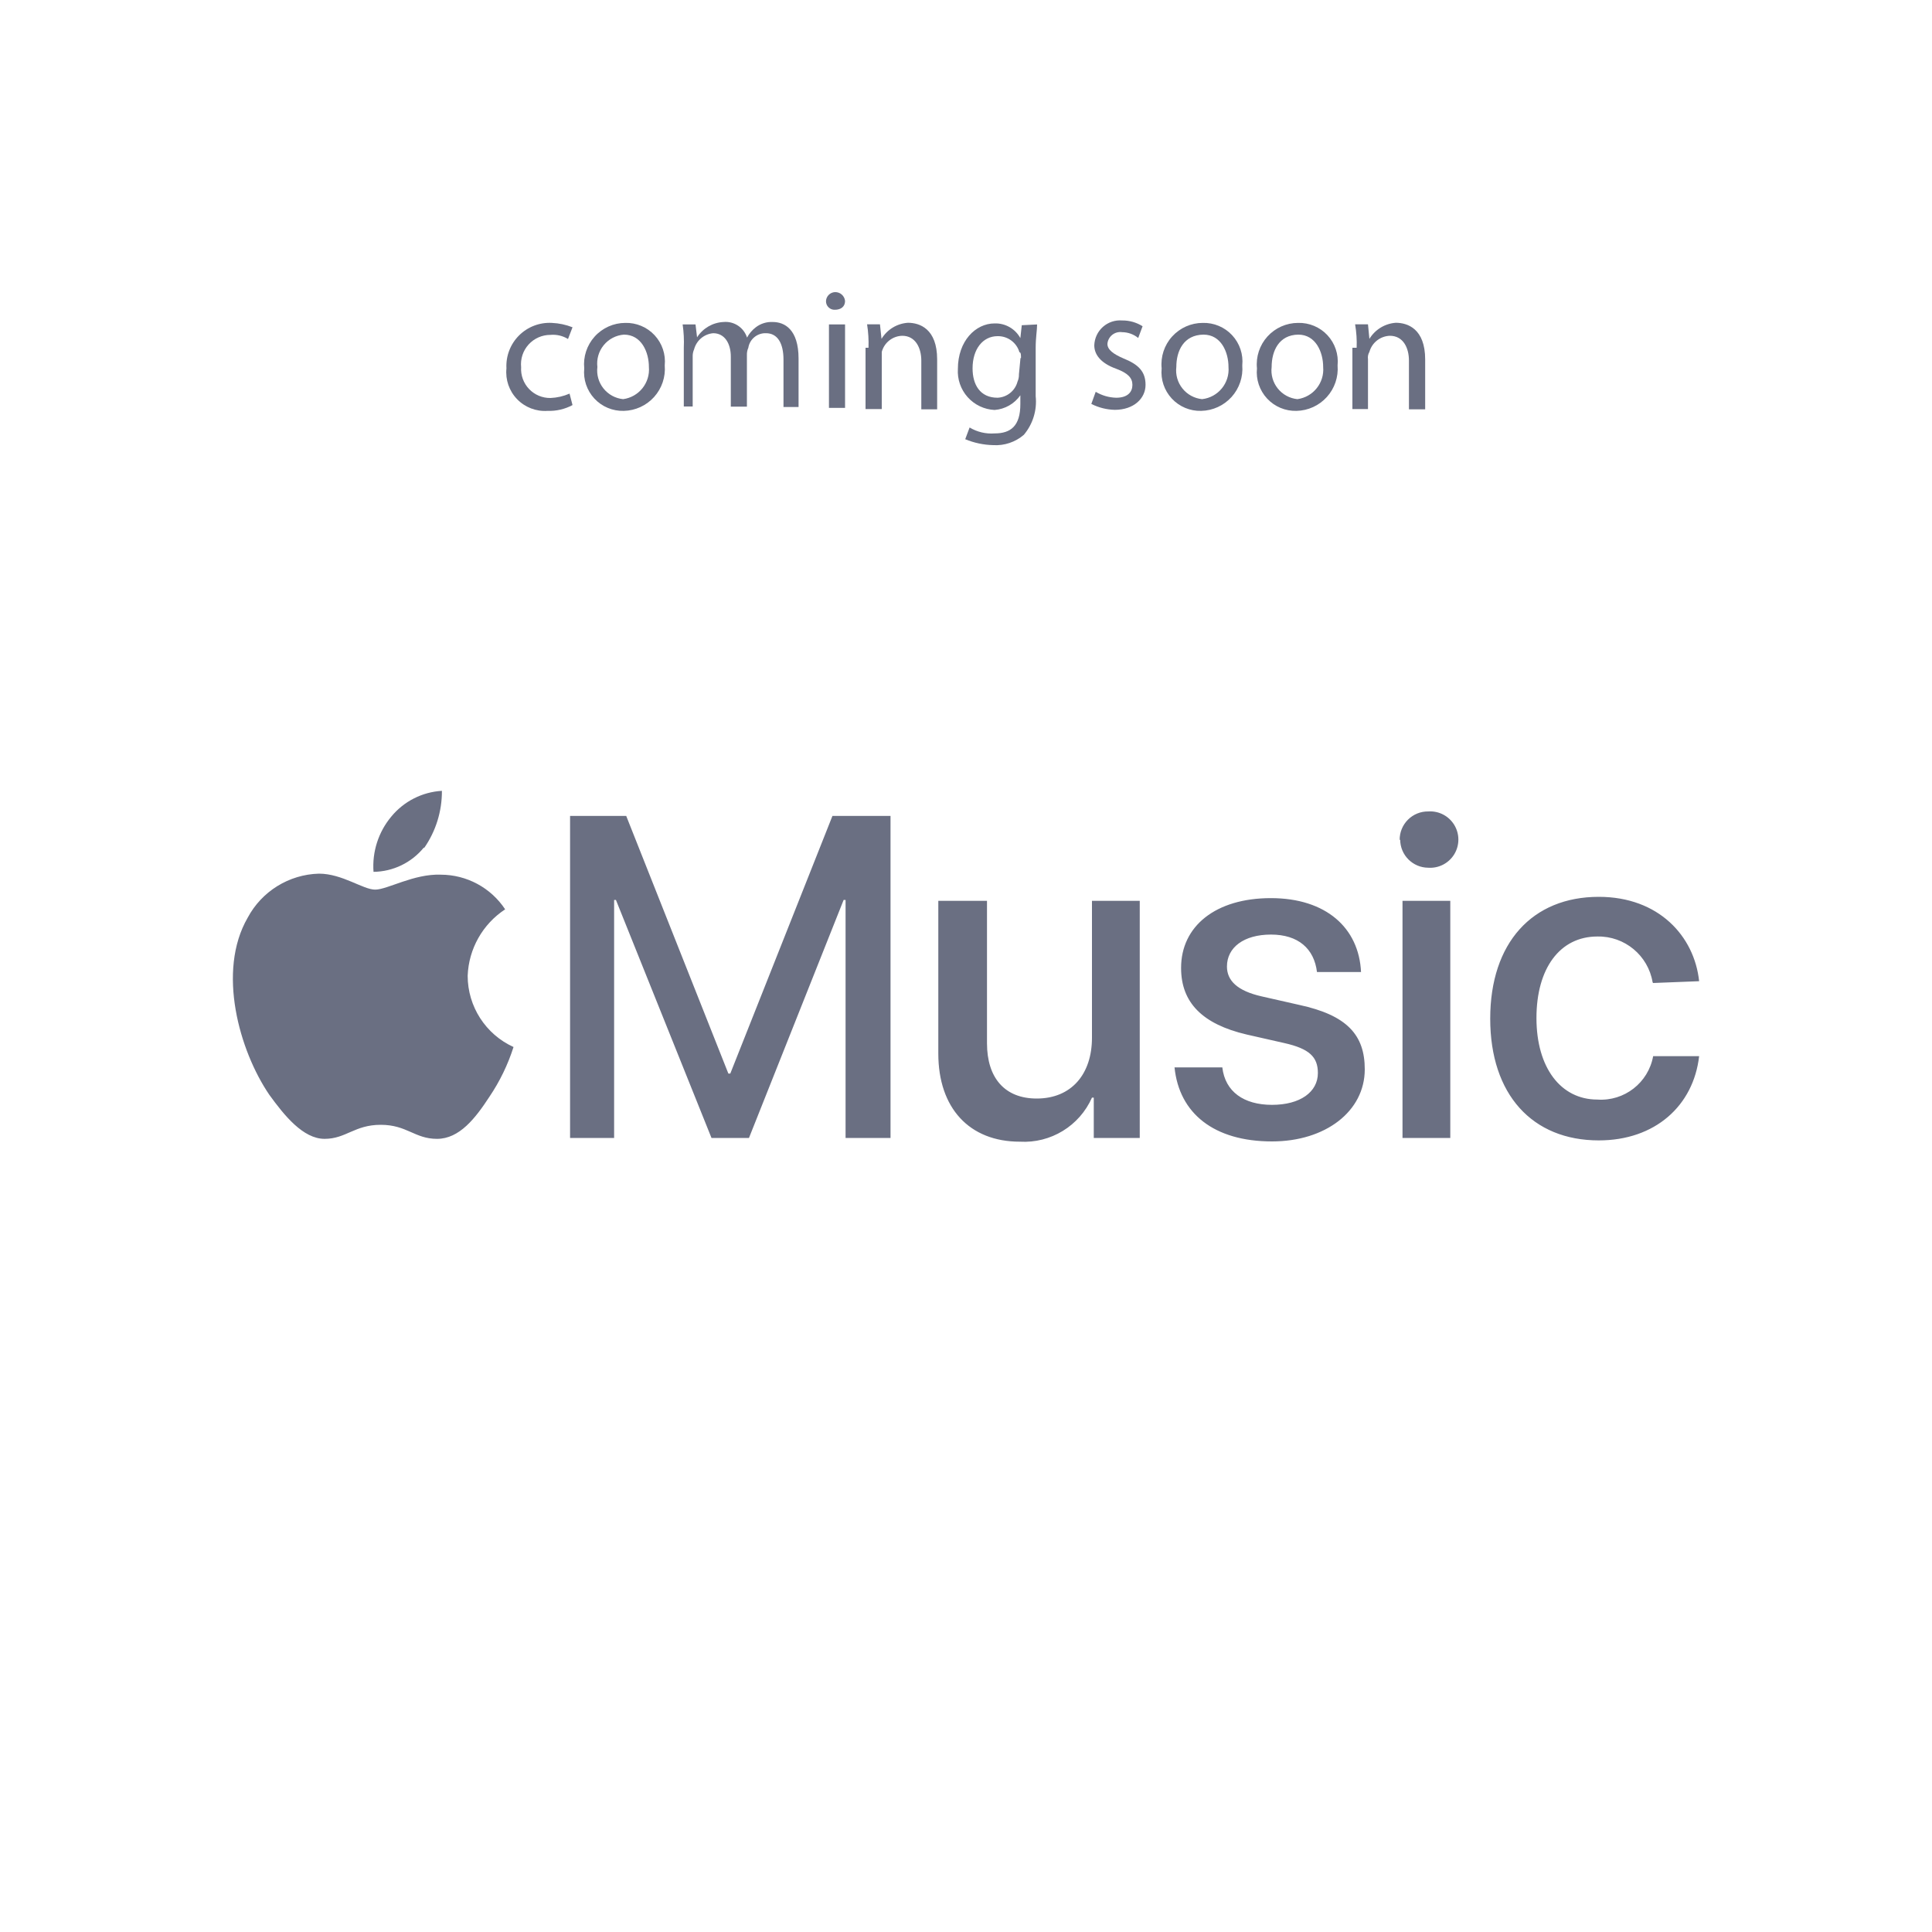
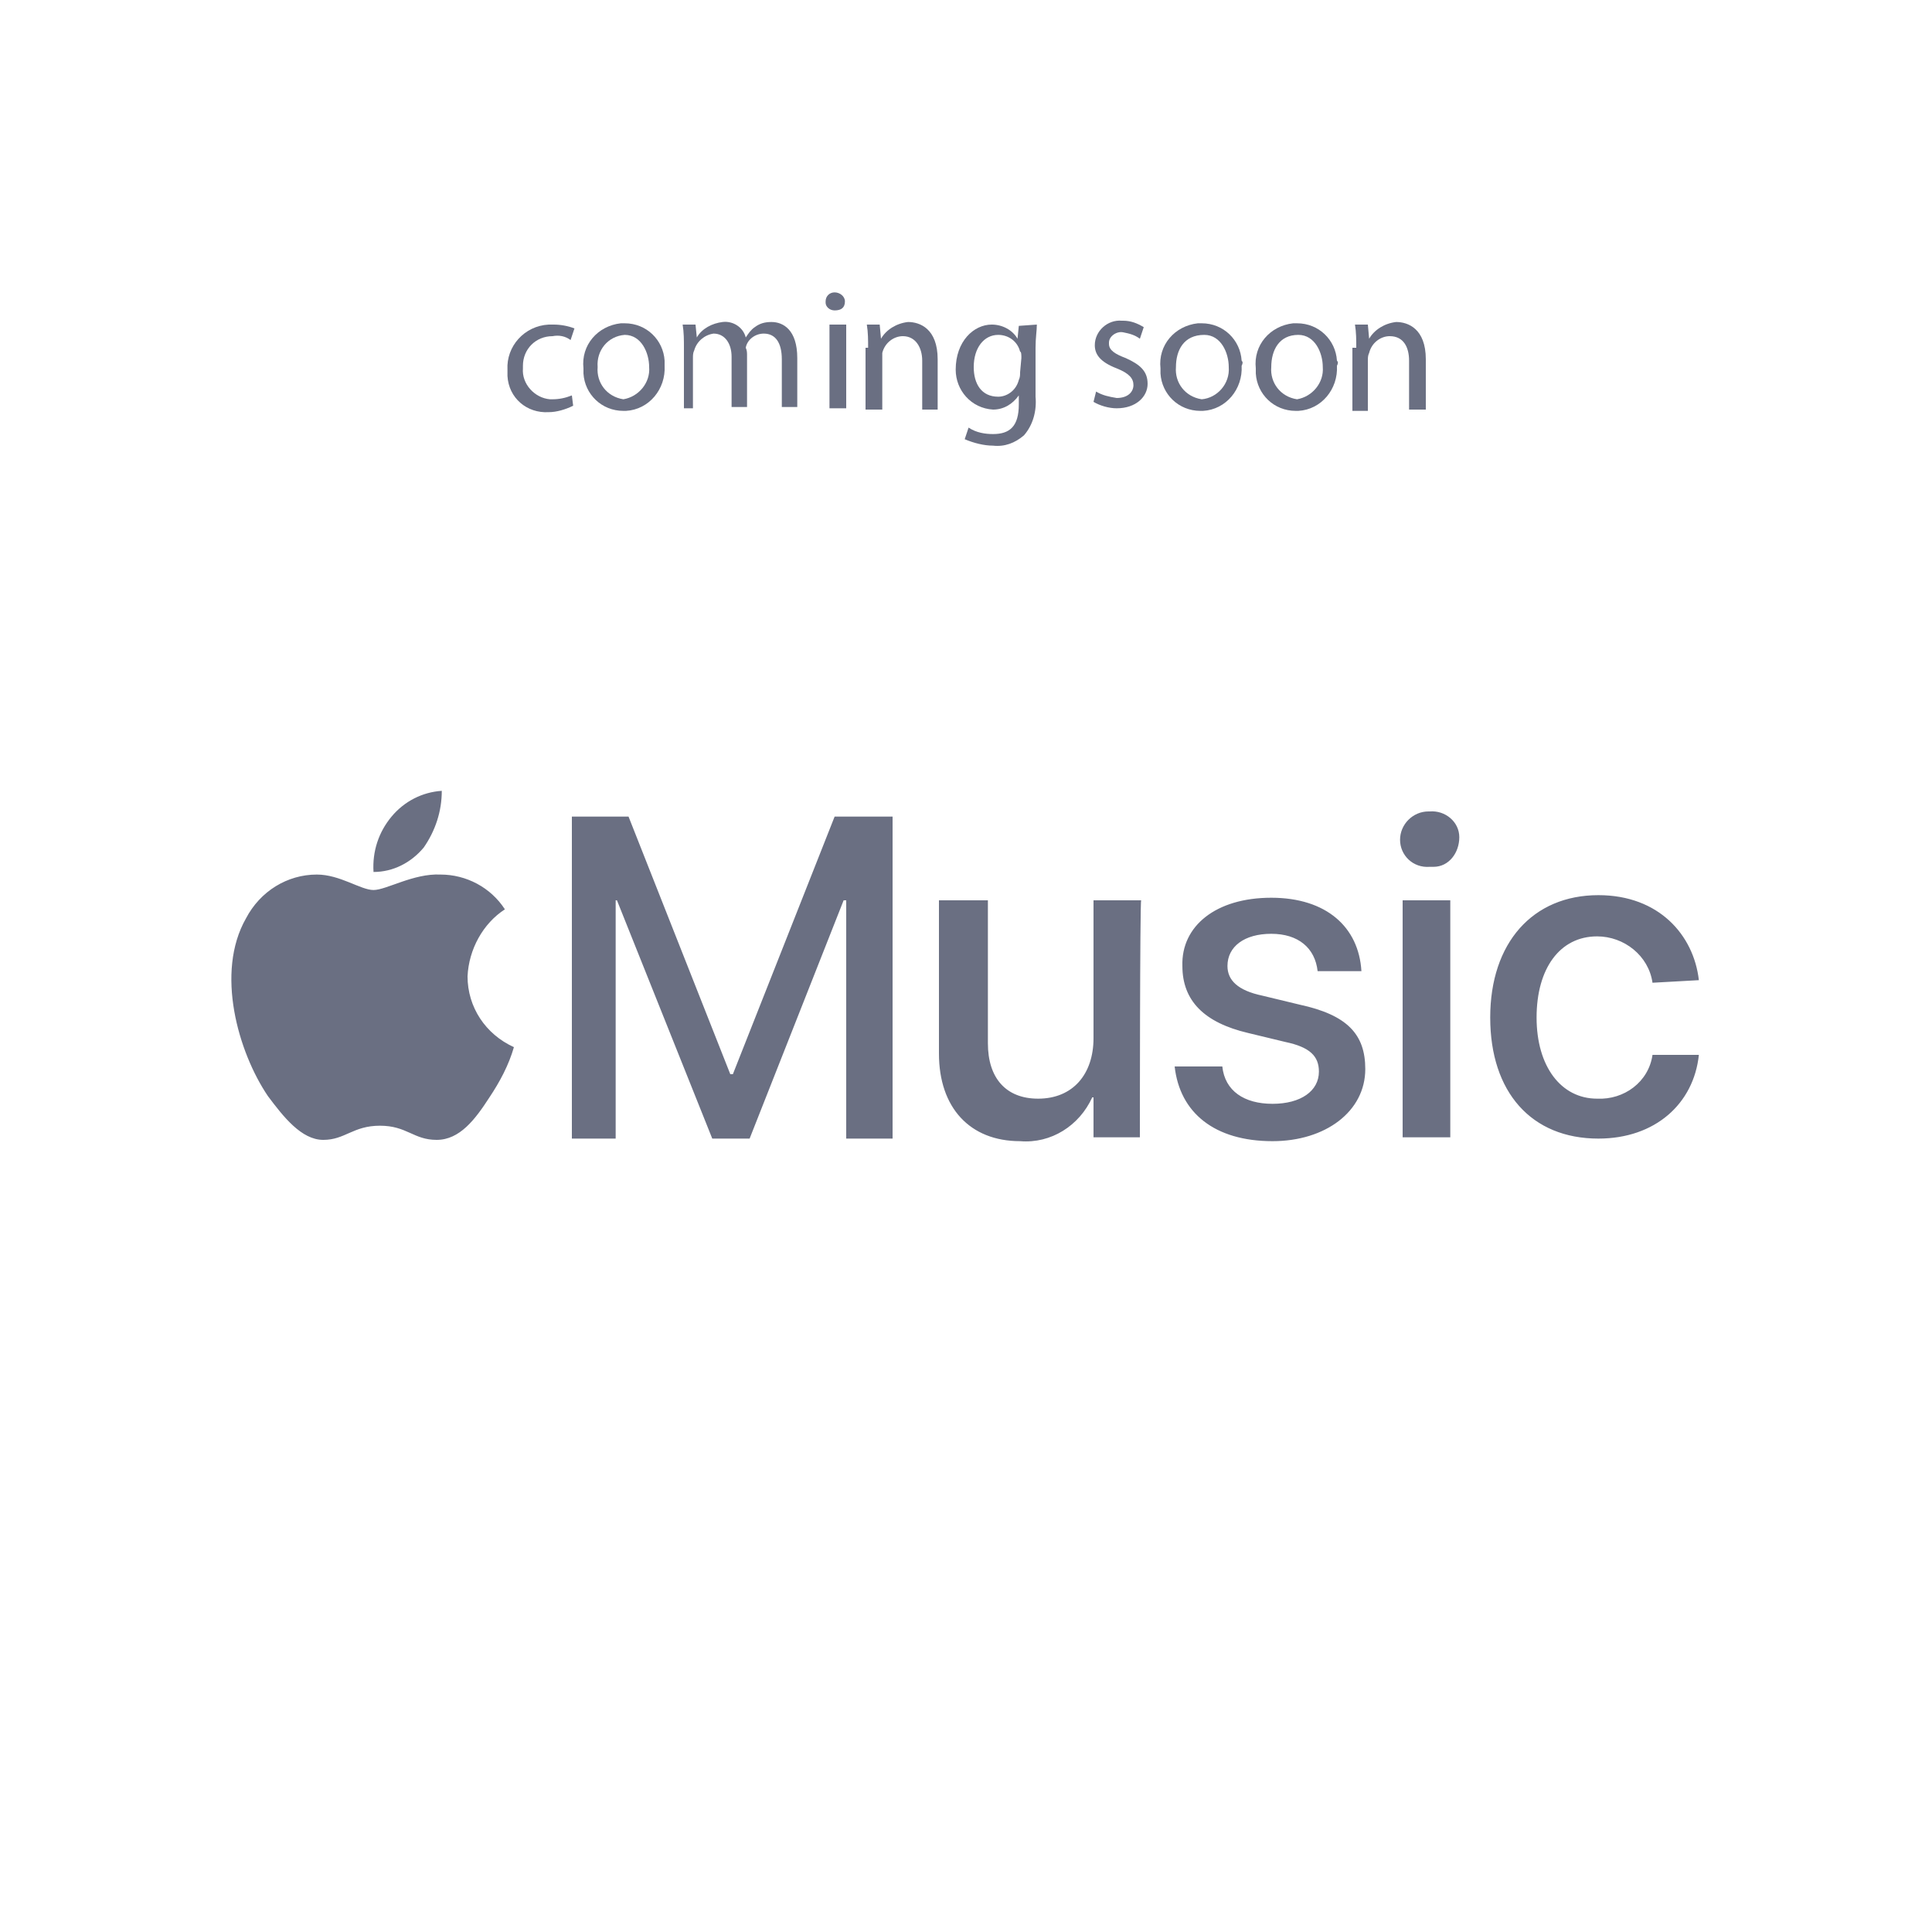
- <svg xmlns="http://www.w3.org/2000/svg" id="Layer_1" data-name="Layer 1" viewBox="0 0 150 150">
-   <defs>
-     <style>.cls-1{fill:#6a6f82;}</style>
-   </defs>
-   <path class="cls-1" d="M65.65,88.35V69.87H65.5L58.15,88.35H55.24L47.82,69.87h-.14V88.35H44.26v-25h4.36l7.93,20h.15l7.93-20h4.51v25Zm22.84,0H84.92V85.22h-.14a5.76,5.76,0,0,1-5.6,3.42c-3.93,0-6.33-2.62-6.33-6.84V69.94h3.78V81c0,2.69,1.38,4.29,3.86,4.29,2.69,0,4.29-1.89,4.29-4.72V69.94h3.71V88.35ZM98.67,69.73c4.29,0,6.84,2.32,7,5.74h-3.42c-.22-1.82-1.46-2.91-3.57-2.91s-3.42,1-3.42,2.48c0,1.09.8,1.89,2.7,2.32l2.91.66c3.71.8,5.09,2.33,5.09,5,0,3.27-3.06,5.6-7.2,5.6-4.51,0-7.21-2.18-7.57-5.75h3.71c.22,1.89,1.67,2.91,3.86,2.91s3.56-1,3.56-2.47c0-1.24-.65-1.89-2.62-2.33l-2.91-.66c-3.42-.8-5.09-2.47-5.09-5.16C91.69,71.91,94.38,69.73,98.67,69.73Zm10-4.51A2.19,2.19,0,0,1,110.89,63a2.19,2.19,0,1,1,0,4.37,2.19,2.19,0,0,1-2.18-2.18Zm.22,4.72h3.71V88.35h-3.71Zm19.42,6.33a4.26,4.26,0,0,0-4.29-3.56c-2.91,0-4.73,2.47-4.73,6.33s1.89,6.33,4.73,6.33A4.11,4.11,0,0,0,128.35,82h3.57c-.44,3.85-3.42,6.54-7.79,6.54-5.16,0-8.43-3.56-8.43-9.45s3.27-9.46,8.43-9.46c4.66,0,7.42,3.06,7.79,6.55l-3.57.14ZM32.91,65.8A5.12,5.12,0,0,1,29,67.69a6,6,0,0,1,1.38-4.29,5.51,5.51,0,0,1,3.93-2,7.69,7.69,0,0,1-1.38,4.44Zm1.31,2.11a6,6,0,0,1,5,2.69,6.46,6.46,0,0,0-2.91,5.16,6.08,6.08,0,0,0,3.56,5.53A15.09,15.09,0,0,1,38,85.15c-1.09,1.67-2.33,3.27-4.07,3.27s-2.33-1.09-4.37-1.09-2.69,1.09-4.36,1.09S22.07,86.6,20.91,85c-2.33-3.42-4.08-9.6-1.68-13.75a6.47,6.47,0,0,1,5.53-3.42c1.82,0,3.42,1.24,4.37,1.24s3-1.24,5.09-1.16Z" />
-   <path class="cls-1" d="M44.45,31.45a3.81,3.81,0,0,1-1.94.45,3,3,0,0,1-3.19-3.3,3.35,3.35,0,0,1,3.53-3.53,4.94,4.94,0,0,1,1.6.34l-.35.91A2.22,2.22,0,0,0,42.74,26a2.28,2.28,0,0,0-2.28,2.51,2.25,2.25,0,0,0,2.28,2.39,4.13,4.13,0,0,0,1.48-.34Z" />
-   <path class="cls-1" d="M51.61,28.37a3.26,3.26,0,0,1-3.18,3.53,3,3,0,0,1-3.07-3.3,3.21,3.21,0,0,1,3.18-3.53A3,3,0,0,1,51.61,28.37Zm-5.23.12a2.24,2.24,0,0,0,2,2.5,2.32,2.32,0,0,0,2-2.5c0-1.14-.57-2.51-1.94-2.51A2.25,2.25,0,0,0,46.38,28.49Z" />
-   <path class="cls-1" d="M53.09,27A9.47,9.47,0,0,0,53,25.19h1l.12,1h0A2.58,2.58,0,0,1,56.17,25,1.75,1.75,0,0,1,58,26.21h0a2.44,2.44,0,0,1,.68-.8A2,2,0,0,1,60,25c.91,0,2,.57,2,2.84v3.76H60.83V27.92c0-1.25-.45-2.05-1.36-2.05A1.34,1.34,0,0,0,58.1,27a1.27,1.27,0,0,0-.11.57v4H56.74V27.69c0-1-.46-1.82-1.37-1.82a1.69,1.69,0,0,0-1.48,1.25,1.29,1.29,0,0,0-.11.57v3.87h-.69Z" />
-   <path class="cls-1" d="M65.61,23.37c0,.45-.34.68-.79.68a.66.66,0,0,1-.69-.68.73.73,0,0,1,.69-.69A.76.76,0,0,1,65.61,23.37Zm-1.25,8.3V25.19h1.25v6.48Z" />
-   <path class="cls-1" d="M67.43,27a9.47,9.47,0,0,0-.11-1.82h1l.12,1.13h0a2.6,2.6,0,0,1,2.05-1.25c.91,0,2.27.46,2.27,2.85v3.87H71.53V28c0-1-.46-1.93-1.48-1.93a1.69,1.69,0,0,0-1.59,1.25v4.44H67.2V27Z" />
-   <path class="cls-1" d="M80.52,25.19c0,.45-.11,1-.11,1.82v3.75a4,4,0,0,1-.92,3,3.34,3.34,0,0,1-2.38.8,6,6,0,0,1-2.17-.46l.34-.91a3.29,3.29,0,0,0,1.94.46c1.25,0,2-.57,2-2.28v-.68h0a2.69,2.69,0,0,1-2,1.14,3,3,0,0,1-2.85-3.19c0-2.16,1.37-3.53,2.85-3.53a2.2,2.2,0,0,1,2,1.14h0l.11-1ZM79.27,27.8c0-.22,0-.45-.12-.45a1.73,1.73,0,0,0-1.7-1.25c-1.14,0-1.94,1-1.94,2.5,0,1.25.57,2.28,1.94,2.28A1.68,1.68,0,0,0,79,29.63a1.29,1.29,0,0,0,.11-.57l.12-1.26Z" />
-   <path class="cls-1" d="M85.07,30.42a3.28,3.28,0,0,0,1.59.46c.91,0,1.26-.46,1.26-1s-.35-.91-1.26-1.25c-1.25-.45-1.7-1.14-1.7-1.82a2,2,0,0,1,2.16-1.93,2.92,2.92,0,0,1,1.59.45l-.34.91a2,2,0,0,0-1.25-.45,1,1,0,0,0-1.14.91c0,.45.46.79,1.25,1.13,1.14.46,1.71,1,1.71,2.05s-.91,1.94-2.39,1.94a4.24,4.24,0,0,1-1.82-.46Z" />
-   <path class="cls-1" d="M96.45,28.37a3.27,3.27,0,0,1-3.19,3.53,3,3,0,0,1-3.07-3.3,3.21,3.21,0,0,1,3.19-3.53A3,3,0,0,1,96.45,28.37Zm-5.12.12a2.24,2.24,0,0,0,2,2.5,2.32,2.32,0,0,0,2.05-2.5c0-1.14-.57-2.51-1.94-2.51C91.9,26,91.33,27.24,91.33,28.49Z" />
-   <path class="cls-1" d="M103.85,28.37a3.27,3.27,0,0,1-3.19,3.53,3,3,0,0,1-3.07-3.3,3.21,3.21,0,0,1,3.19-3.53A3,3,0,0,1,103.85,28.37Zm-5.12.12a2.24,2.24,0,0,0,2,2.5,2.32,2.32,0,0,0,2-2.5c0-1.14-.57-2.51-1.93-2.51C99.3,26,98.73,27.24,98.73,28.49Z" />
-   <path class="cls-1" d="M105.33,27a8.69,8.69,0,0,0-.12-1.82h1l.11,1.13h0a2.62,2.62,0,0,1,2.05-1.25c.91,0,2.28.46,2.28,2.85v3.87h-1.26V28c0-1-.45-1.93-1.48-1.93a1.71,1.71,0,0,0-1.59,1.25.87.87,0,0,0-.11.57v3.87H105V27Z" />
+ <svg xmlns="http://www.w3.org/2000/svg" version="1.1" id="Layer_1" x="0px" y="0px" viewBox="0 0 150 150" style="enable-background:new 0 0 150 150;" xml:space="preserve">
+   <style type="text/css">
+ 	.st0{fill:#6A6F82;}
+ </style>
+   <path class="st0" d="M65.7,88.3V69.9h-0.2l-7.3,18.5h-2.9l-7.4-18.5h-0.1v18.5h-3.4v-25h4.4l7.9,20h0.2l7.9-20h4.5v25H65.7z   M88.5,88.3h-3.6v-3.1h-0.1c-1,2.2-3.2,3.6-5.6,3.4c-3.9,0-6.3-2.6-6.3-6.8V69.9h3.8V81c0,2.7,1.4,4.3,3.9,4.3  c2.7,0,4.3-1.9,4.3-4.7V69.9h3.7C88.5,69.9,88.5,88.3,88.5,88.3z M98.7,69.7c4.3,0,6.8,2.3,7,5.7h-3.4c-0.2-1.8-1.5-2.9-3.6-2.9  s-3.4,1-3.4,2.5c0,1.1,0.8,1.9,2.7,2.3l2.9,0.7c3.7,0.8,5.1,2.3,5.1,5c0,3.3-3.1,5.6-7.2,5.6c-4.5,0-7.2-2.2-7.6-5.8h3.7  c0.2,1.9,1.7,2.9,3.9,2.9s3.6-1,3.6-2.5c0-1.2-0.7-1.9-2.6-2.3l-2.9-0.7c-3.4-0.8-5.1-2.5-5.1-5.2C91.7,71.9,94.4,69.7,98.7,69.7z   M108.7,65.2c0-1.2,1-2.2,2.2-2.2c0,0,0,0,0.1,0c1.2-0.1,2.3,0.8,2.3,2s-0.8,2.3-2,2.3c-0.1,0-0.2,0-0.3,0  C109.7,67.4,108.7,66.4,108.7,65.2L108.7,65.2z M108.9,69.9h3.7v18.4h-3.7V69.9z M128.3,76.3c-0.3-2.1-2.2-3.6-4.3-3.6  c-2.9,0-4.7,2.5-4.7,6.3s1.9,6.3,4.7,6.3c2.1,0.1,4-1.3,4.3-3.4h3.6c-0.4,3.8-3.4,6.5-7.8,6.5c-5.2,0-8.4-3.6-8.4-9.4  s3.3-9.5,8.4-9.5c4.7,0,7.4,3.1,7.8,6.6L128.3,76.3L128.3,76.3z M32.9,65.8c-1,1.2-2.4,1.9-3.9,1.9c-0.1-1.6,0.4-3.1,1.4-4.3  c1-1.2,2.4-1.9,3.9-2C34.3,63,33.8,64.5,32.9,65.8L32.9,65.8z M34.2,67.9c2,0,3.9,1,5,2.7c-1.7,1.1-2.8,3.1-2.9,5.2  c0,2.4,1.4,4.5,3.6,5.5c-0.4,1.4-1.1,2.7-1.9,3.9c-1.1,1.7-2.3,3.3-4.1,3.3s-2.3-1.1-4.4-1.1s-2.7,1.1-4.4,1.1s-3.1-1.8-4.3-3.4  c-2.3-3.4-4.1-9.6-1.7-13.8c1.1-2.1,3.2-3.4,5.5-3.4c1.8,0,3.4,1.2,4.4,1.2S32.1,67.8,34.2,67.9z" />
+   <path class="st0" d="M44.5,31.5c-0.6,0.3-1.3,0.5-1.9,0.5c-1.7,0.1-3.1-1.1-3.2-2.8c0-0.2,0-0.3,0-0.5c-0.1-1.8,1.3-3.4,3.2-3.5  c0.1,0,0.2,0,0.4,0c0.5,0,1.1,0.1,1.6,0.3l-0.3,0.9c-0.4-0.3-0.9-0.4-1.4-0.3c-1.3,0-2.3,1-2.3,2.3c0,0.1,0,0.2,0,0.2  c-0.1,1.2,0.9,2.3,2.1,2.4c0.1,0,0.1,0,0.2,0c0.5,0,1-0.1,1.5-0.3L44.5,31.5z" />
+   <path class="st0" d="M51.6,28.4c0.1,1.8-1.2,3.4-3,3.5c-0.1,0-0.1,0-0.2,0c-1.7,0-3-1.3-3.1-2.9c0-0.1,0-0.3,0-0.4  c-0.2-1.8,1.1-3.3,2.9-3.5c0.1,0,0.2,0,0.3,0c1.7,0,3,1.3,3.1,2.9C51.6,28.1,51.6,28.2,51.6,28.4z M46.4,28.5  c-0.1,1.2,0.7,2.3,2,2.5c0,0,0,0,0,0c1.2-0.2,2.1-1.3,2-2.5c0-1.1-0.6-2.5-1.9-2.5C47.2,26.1,46.3,27.2,46.4,28.5  C46.4,28.4,46.4,28.5,46.4,28.5z" />
+   <path class="st0" d="M53.1,27c0-0.6,0-1.2-0.1-1.8h1l0.1,1l0,0c0.4-0.7,1.2-1.1,2-1.2c0.8-0.1,1.6,0.4,1.8,1.2l0,0  c0.2-0.3,0.4-0.6,0.7-0.8c0.4-0.3,0.8-0.4,1.3-0.4c0.9,0,2,0.6,2,2.8v3.8h-1.2v-3.7c0-1.3-0.5-2-1.4-2c-0.7,0-1.3,0.5-1.4,1.1  C58,27.2,58,27.4,58,27.6v4h-1.2v-3.9c0-1-0.5-1.8-1.4-1.8c-0.7,0.1-1.3,0.6-1.5,1.3c-0.1,0.2-0.1,0.4-0.1,0.6v3.9h-0.7L53.1,27z" />
+   <path class="st0" d="M65.6,23.4c0,0.5-0.3,0.7-0.8,0.7c-0.4,0-0.7-0.3-0.7-0.6c0,0,0,0,0-0.1c0-0.4,0.3-0.7,0.7-0.7  C65.2,22.7,65.6,23,65.6,23.4z M64.4,31.7v-6.5h1.3v6.5L64.4,31.7z" />
+   <path class="st0" d="M67.4,27c0-0.6,0-1.2-0.1-1.8h1l0.1,1.1l0,0c0.4-0.7,1.2-1.2,2.1-1.3c0.9,0,2.3,0.5,2.3,2.9v3.9h-1.2V28  c0-1-0.5-1.9-1.5-1.9c-0.7,0-1.4,0.5-1.6,1.3v4.4h-1.3V27H67.4z" />
+   <path class="st0" d="M80.5,25.2c0,0.5-0.1,1-0.1,1.8v3.8c0.1,1.1-0.2,2.2-0.9,3c-0.7,0.6-1.5,0.9-2.4,0.8c-0.7,0-1.5-0.2-2.2-0.5  l0.3-0.9c0.6,0.4,1.3,0.5,1.9,0.5c1.3,0,2-0.6,2-2.3v-0.7l0,0c-0.5,0.7-1.2,1.1-2,1.1c-1.7-0.1-2.9-1.5-2.9-3.1c0,0,0,0,0,0  c0-2.2,1.4-3.5,2.8-3.5c0.8,0,1.6,0.4,2,1.1l0,0l0.1-1L80.5,25.2z M79.3,27.8c0-0.2,0-0.5-0.1-0.5c-0.2-0.8-0.9-1.3-1.7-1.3  c-1.1,0-1.9,1-1.9,2.5c0,1.3,0.6,2.3,1.9,2.3c0.7,0,1.4-0.5,1.6-1.3c0.1-0.2,0.1-0.4,0.1-0.6L79.3,27.8L79.3,27.8z" />
+   <path class="st0" d="M85.1,30.4c0.5,0.3,1,0.4,1.6,0.5c0.9,0,1.3-0.5,1.3-1s-0.3-0.9-1.3-1.3c-1.3-0.5-1.7-1.1-1.7-1.8  c0-1.1,1-2,2.1-1.9c0,0,0.1,0,0.1,0c0.6,0,1.1,0.2,1.6,0.5l-0.3,0.9c-0.4-0.3-0.8-0.4-1.3-0.5c-0.5-0.1-1.1,0.3-1.1,0.8  c0,0,0,0,0,0.1c0,0.5,0.5,0.8,1.3,1.1c1.1,0.5,1.7,1,1.7,2s-0.9,1.9-2.4,1.9c-0.6,0-1.3-0.2-1.8-0.5L85.1,30.4z" />
+   <path class="st0" d="M96.4,28.4c0.1,1.8-1.2,3.4-3,3.5c-0.1,0-0.1,0-0.2,0c-1.7,0-3-1.3-3.1-2.9c0-0.1,0-0.3,0-0.4  c-0.2-1.8,1.1-3.3,2.9-3.5c0.1,0,0.2,0,0.3,0c1.7,0,3,1.3,3.1,2.9C96.5,28.1,96.5,28.2,96.4,28.4z M91.3,28.5  c-0.1,1.2,0.7,2.3,2,2.5c0,0,0,0,0,0c1.2-0.1,2.2-1.2,2.1-2.5c0-1.1-0.6-2.5-1.9-2.5C91.9,26,91.3,27.2,91.3,28.5z" />
+   <path class="st0" d="M103.8,28.4c0.1,1.8-1.2,3.4-3,3.5c-0.1,0-0.1,0-0.2,0c-1.7,0-3-1.3-3.1-2.9c0-0.1,0-0.3,0-0.4  c-0.2-1.8,1.1-3.3,2.9-3.5c0.1,0,0.2,0,0.3,0c1.7,0,3,1.3,3.1,2.9C103.9,28.1,103.9,28.2,103.8,28.4z M98.7,28.5  c-0.1,1.2,0.7,2.3,2,2.5c0,0,0,0,0,0c1.2-0.2,2.1-1.3,2-2.5c0-1.1-0.6-2.5-1.9-2.5C99.3,26,98.7,27.2,98.7,28.5z" />
+   <path class="st0" d="M105.3,27c0-0.6,0-1.2-0.1-1.8h1l0.1,1.1l0,0c0.4-0.7,1.2-1.2,2.1-1.3c0.9,0,2.3,0.5,2.3,2.9v3.9h-1.3V28  c0-1-0.4-1.9-1.5-1.9c-0.7,0-1.4,0.5-1.6,1.3c-0.1,0.2-0.1,0.4-0.1,0.6v3.9H105V27H105.3z" />
</svg>
